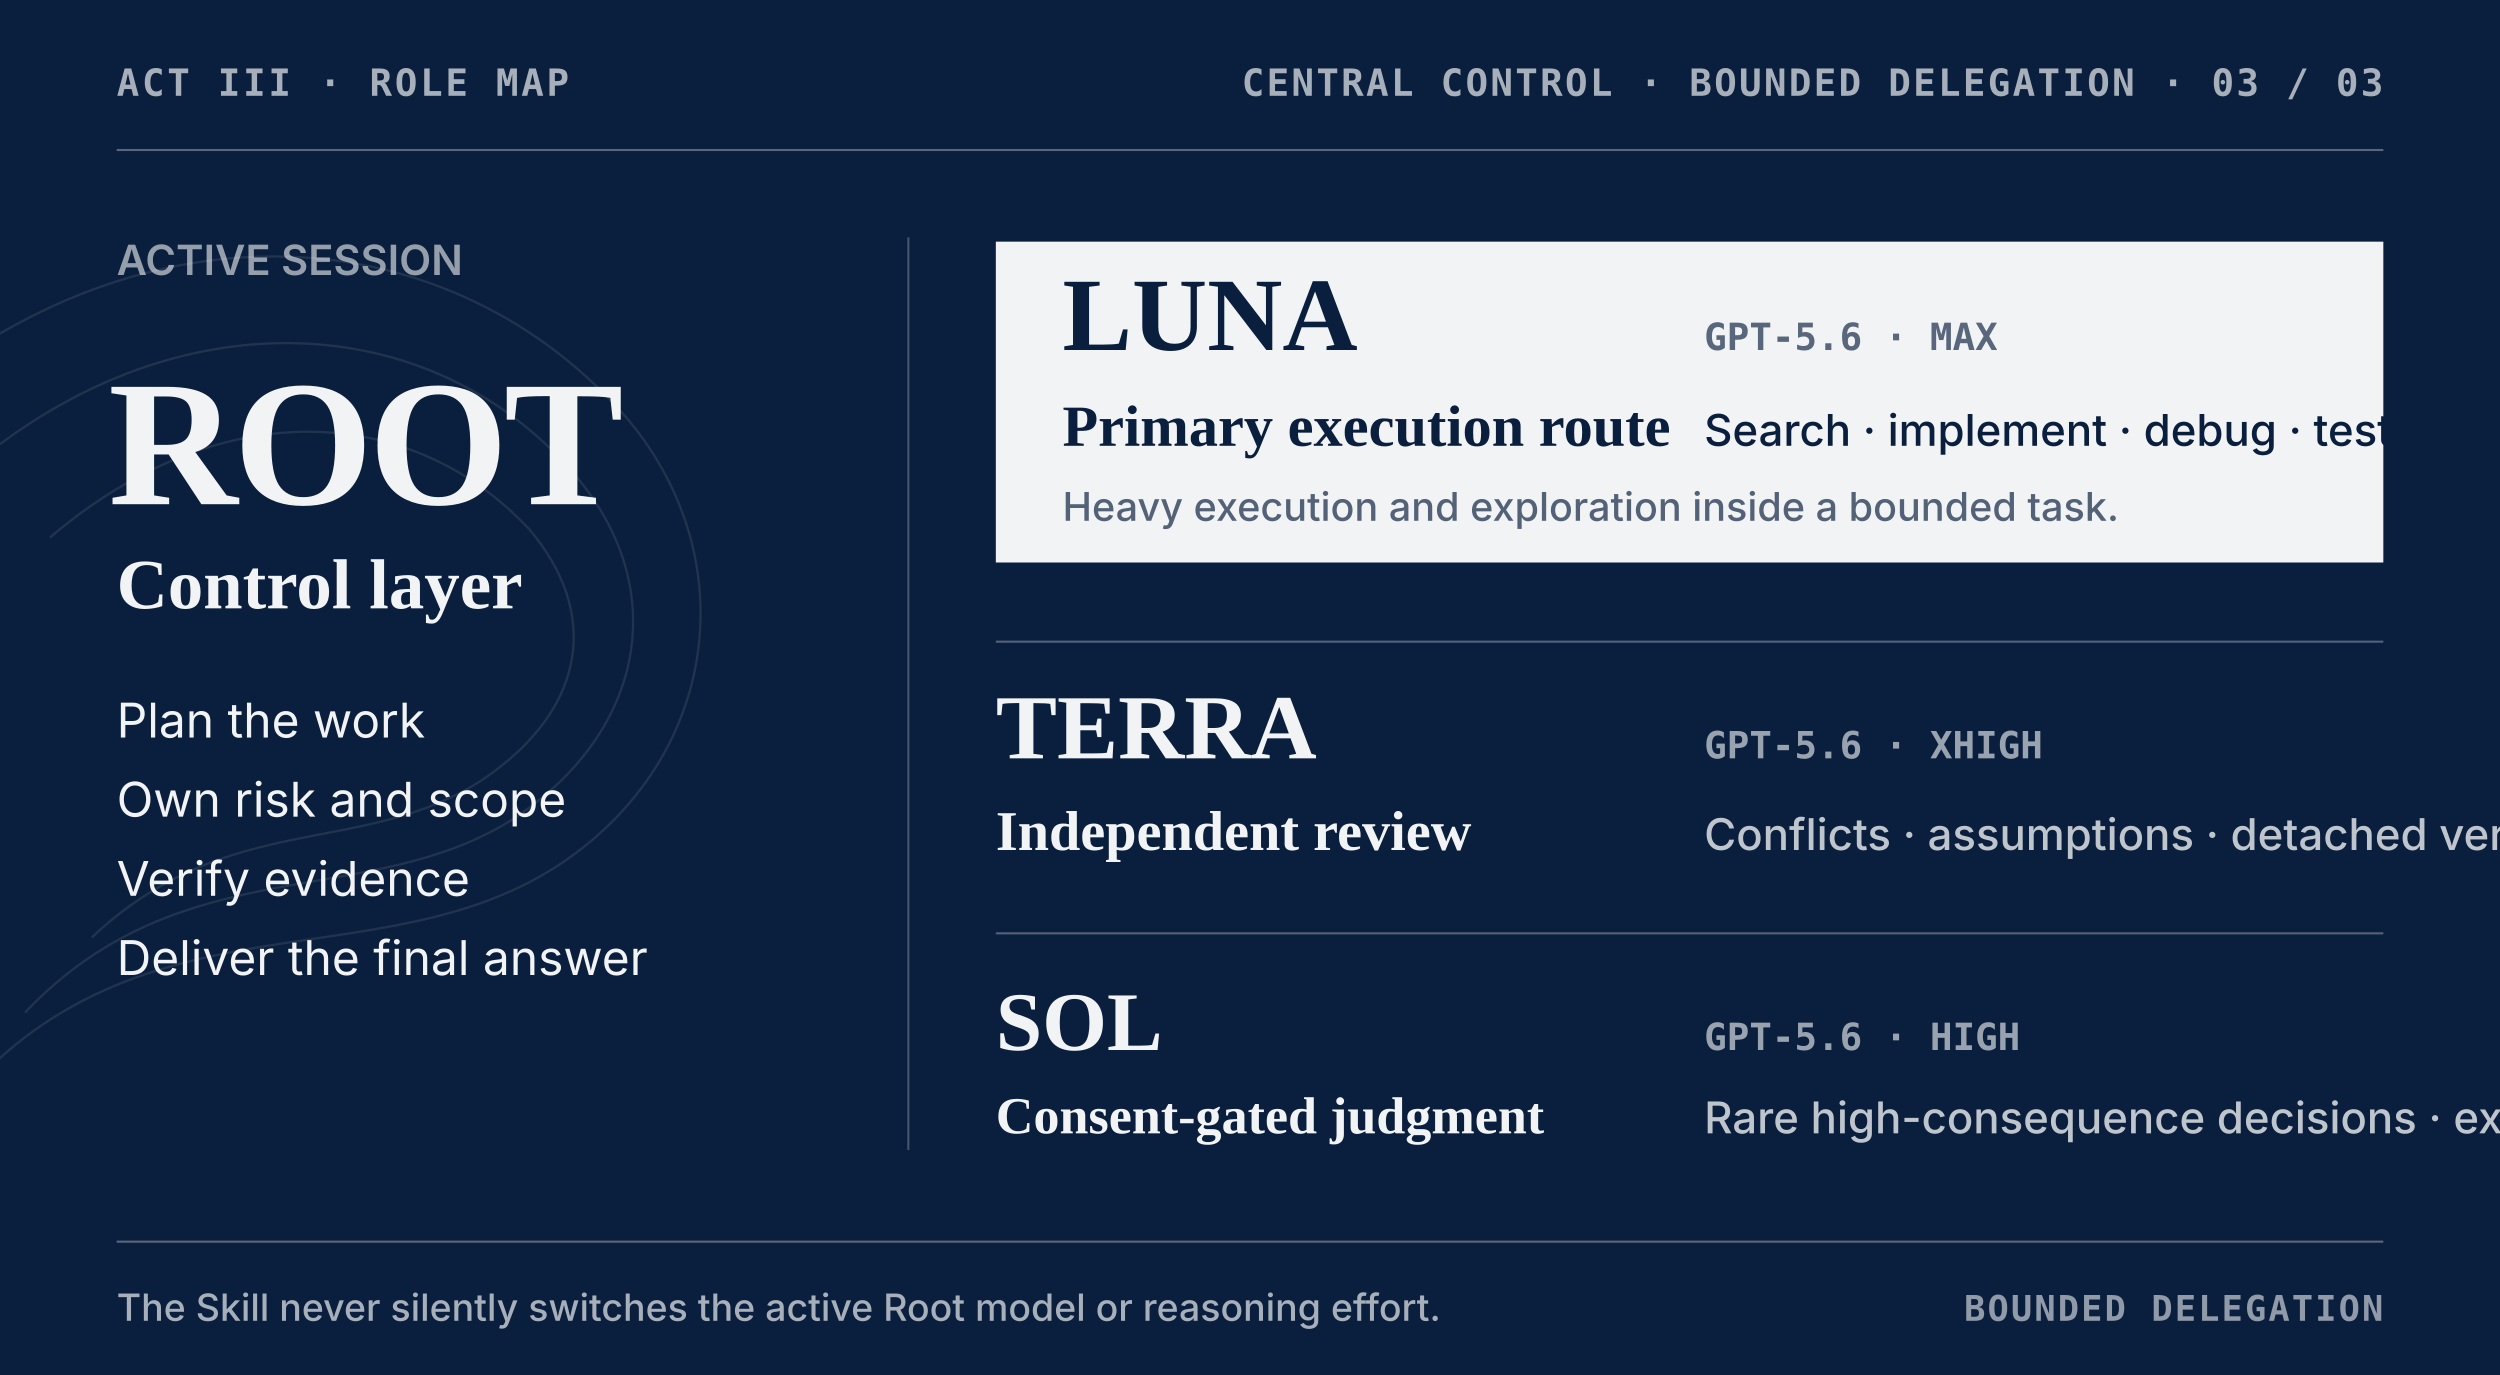
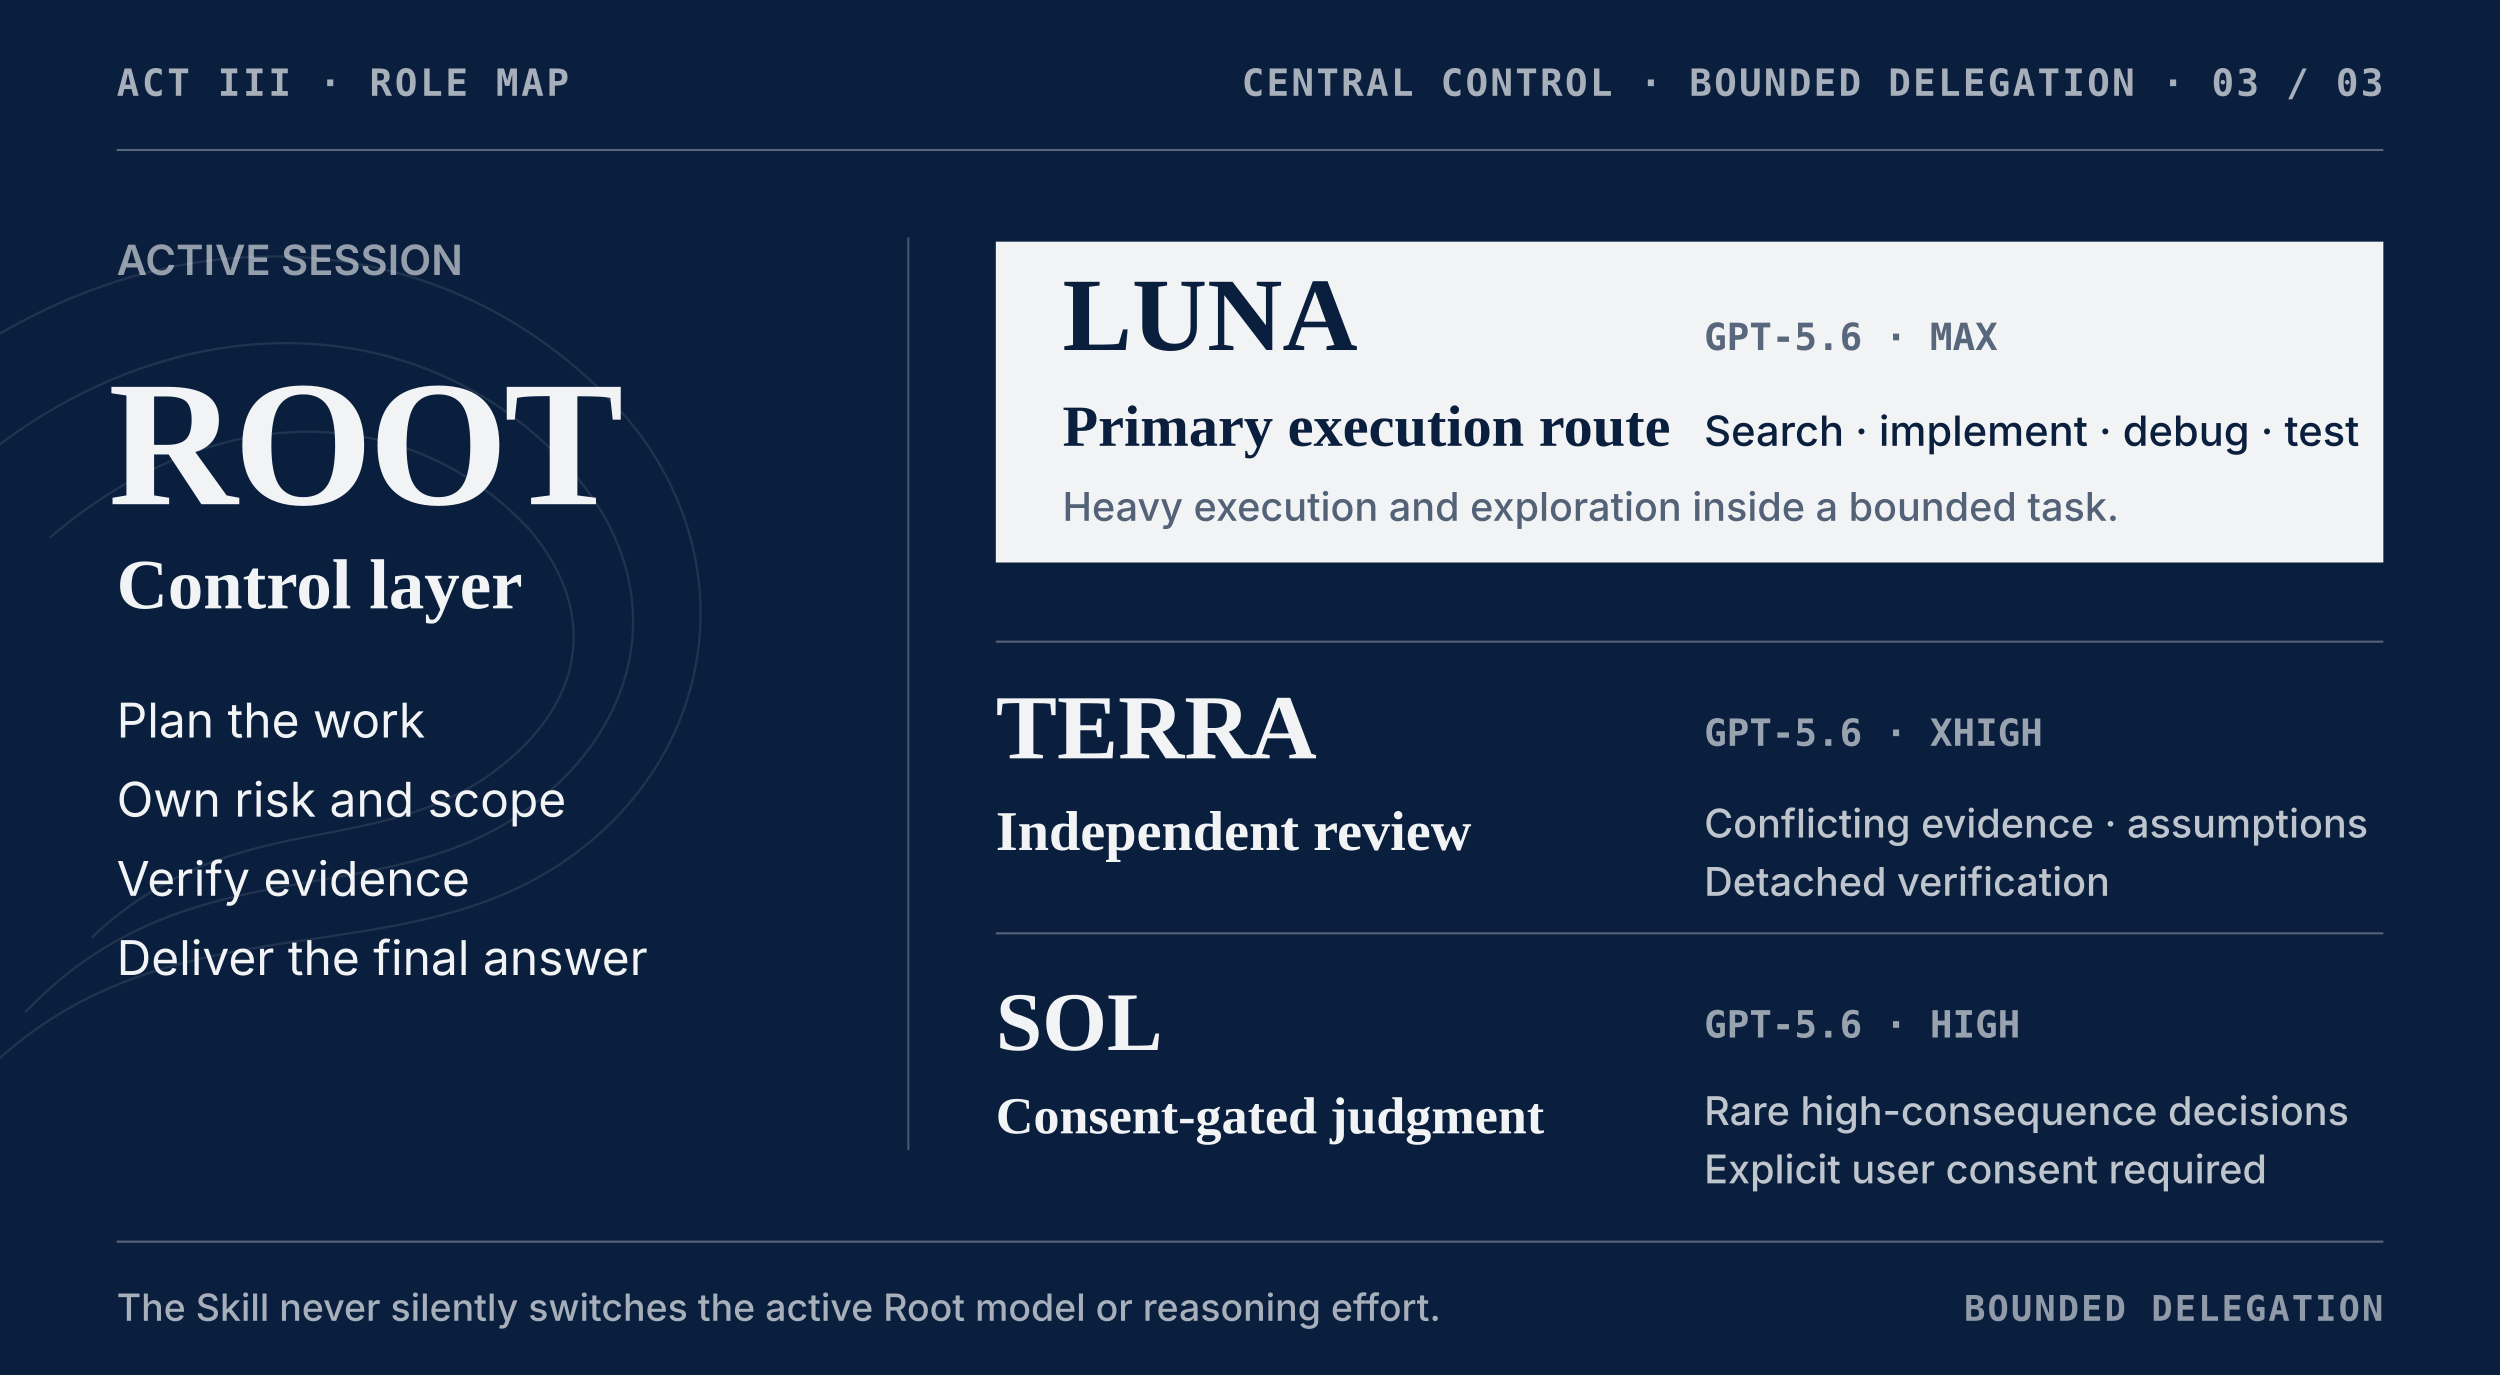
<svg xmlns="http://www.w3.org/2000/svg" width="1200" height="660" viewBox="0 0 1200 660" role="img" aria-labelledby="title desc">
  <rect width="1200" height="660" fill="#0a1f3d" />
  <g fill="none" stroke="#f1f3f5" stroke-width="1.1" opacity="0.1">
    <path d="M-50 196 C70 92 218 104 302 202 C358 270 344 364 270 414 C184 472 70 426 -18 526" />
    <path d="M-16 226 C84 140 208 148 276 228 C322 282 310 350 248 392 C178 438 88 406 12 486" />
    <path d="M24 258 C106 188 198 194 254 254 C288 294 282 340 232 374 C174 412 110 388 44 450" />
  </g>
  <line x1="56" y1="72" x2="1144" y2="72" stroke="#f1f3f5" stroke-width="1" opacity="0.34" />
  <line x1="56" y1="596" x2="1144" y2="596" stroke="#f1f3f5" stroke-width="1" opacity="0.34" />
  <text x="56" y="46" font-family="IBM Plex Mono, SFMono-Regular, Menlo, monospace" font-size="18" font-weight="600" letter-spacing="1.3" fill="#f1f3f5" opacity="0.68">ACT III · ROLE MAP</text>
  <text x="1144" y="46" text-anchor="end" font-family="IBM Plex Mono, SFMono-Regular, Menlo, monospace" font-size="18" font-weight="600" letter-spacing="1.1" fill="#f1f3f5" opacity="0.68">CENTRAL CONTROL · BOUNDED DELEGATION · 03 / 03</text>
  <text x="56" y="132" font-family="Inter, Helvetica Neue, Arial, sans-serif" font-size="20" font-weight="600" fill="#f1f3f5" opacity="0.6">ACTIVE SESSION</text>
  <text x="52" y="242" font-family="Playfair Display, Georgia, Times New Roman, serif" font-size="86" font-weight="700" letter-spacing="-2" fill="#f1f3f5">ROOT</text>
  <text x="56" y="292" font-family="Playfair Display, Georgia, Times New Roman, serif" font-size="34" font-weight="700" fill="#f1f3f5">Control layer</text>
  <text x="56" y="354" font-family="Inter, Helvetica Neue, Arial, sans-serif" font-size="23" font-weight="400" fill="#f1f3f5">Plan the work</text>
  <text x="56" y="392" font-family="Inter, Helvetica Neue, Arial, sans-serif" font-size="23" font-weight="400" fill="#f1f3f5">Own risk and scope</text>
  <text x="56" y="430" font-family="Inter, Helvetica Neue, Arial, sans-serif" font-size="23" font-weight="400" fill="#f1f3f5">Verify evidence</text>
  <text x="56" y="468" font-family="Inter, Helvetica Neue, Arial, sans-serif" font-size="23" font-weight="400" fill="#f1f3f5">Deliver the final answer</text>
  <line x1="436" y1="114" x2="436" y2="552" stroke="#f1f3f5" stroke-width="1" opacity="0.26" />
  <rect x="478" y="116" width="666" height="154" fill="#f1f3f5" />
  <text x="510" y="168" font-family="Playfair Display, Georgia, Times New Roman, serif" font-size="50" font-weight="700" fill="#0a1f3d">LUNA</text>
  <text x="510" y="214" font-family="Playfair Display, Georgia, Times New Roman, serif" font-size="28" font-weight="700" fill="#0a1f3d">Primary execution route</text>
  <text x="818" y="168" font-family="IBM Plex Mono, SFMono-Regular, Menlo, monospace" font-size="18" font-weight="600" fill="#0a1f3d" opacity="0.66">GPT-5.6 · MAX</text>
-   <text x="818" y="214" font-family="Inter, Helvetica Neue, Arial, sans-serif" font-size="21" font-weight="500" fill="#0a1f3d">Search · implement · debug · test</text>
+   <text x="818" y="214" font-family="Inter, Helvetica Neue, Arial, sans-serif" font-size="20" font-weight="500" fill="#0a1f3d">Search · implement · debug · test</text>
  <text x="510" y="250" font-family="Inter, Helvetica Neue, Arial, sans-serif" font-size="19" font-weight="500" fill="#0a1f3d" opacity="0.68">Heavy execution and exploration inside a bounded task.</text>
  <line x1="478" y1="308" x2="1144" y2="308" stroke="#f1f3f5" stroke-width="1" opacity="0.32" />
  <text x="478" y="364" font-family="Playfair Display, Georgia, Times New Roman, serif" font-size="44" font-weight="700" fill="#f1f3f5">TERRA</text>
  <text x="478" y="408" font-family="Playfair Display, Georgia, Times New Roman, serif" font-size="27" font-weight="700" fill="#f1f3f5">Independent review</text>
-   <text x="818" y="364" font-family="IBM Plex Mono, SFMono-Regular, Menlo, monospace" font-size="18" font-weight="600" fill="#f1f3f5" opacity="0.62">GPT-5.6 · XHIGH</text>
-   <text x="818" y="408" font-family="Inter, Helvetica Neue, Arial, sans-serif" font-size="21" font-weight="500" fill="#f1f3f5" opacity="0.78">Conflicts · assumptions · detached verification</text>
+   <text x="818" y="358" font-family="IBM Plex Mono, SFMono-Regular, Menlo, monospace" font-size="18" font-weight="600" fill="#f1f3f5" opacity="0.62">GPT-5.6 · XHIGH</text>
+   <text x="818" y="402" font-family="Inter, Helvetica Neue, Arial, sans-serif" font-size="19" font-weight="500" fill="#f1f3f5" opacity="0.78">Conflicting evidence · assumptions</text>
+   <text x="818" y="430" font-family="Inter, Helvetica Neue, Arial, sans-serif" font-size="19" font-weight="500" fill="#f1f3f5" opacity="0.78">Detached verification</text>
  <line x1="478" y1="448" x2="1144" y2="448" stroke="#f1f3f5" stroke-width="1" opacity="0.32" />
  <text x="478" y="504" font-family="Playfair Display, Georgia, Times New Roman, serif" font-size="40" font-weight="700" fill="#f1f3f5">SOL</text>
  <text x="478" y="544" font-family="Playfair Display, Georgia, Times New Roman, serif" font-size="25" font-weight="700" fill="#f1f3f5">Consent-gated judgment</text>
-   <text x="818" y="504" font-family="IBM Plex Mono, SFMono-Regular, Menlo, monospace" font-size="18" font-weight="600" fill="#f1f3f5" opacity="0.62">GPT-5.6 · HIGH</text>
-   <text x="818" y="544" font-family="Inter, Helvetica Neue, Arial, sans-serif" font-size="21" font-weight="500" fill="#f1f3f5" opacity="0.78">Rare high-consequence decisions · explicit consent required</text>
+   <text x="818" y="498" font-family="IBM Plex Mono, SFMono-Regular, Menlo, monospace" font-size="18" font-weight="600" fill="#f1f3f5" opacity="0.62">GPT-5.6 · HIGH</text>
+   <text x="818" y="540" font-family="Inter, Helvetica Neue, Arial, sans-serif" font-size="19" font-weight="500" fill="#f1f3f5" opacity="0.78">Rare high-consequence decisions</text>
+   <text x="818" y="568" font-family="Inter, Helvetica Neue, Arial, sans-serif" font-size="19" font-weight="500" fill="#f1f3f5" opacity="0.78">Explicit user consent required</text>
  <text x="56" y="634" font-family="Inter, Helvetica Neue, Arial, sans-serif" font-size="18" font-weight="500" fill="#f1f3f5" opacity="0.68">The Skill never silently switches the active Root model or reasoning effort.</text>
  <text x="1144" y="634" text-anchor="end" font-family="IBM Plex Mono, SFMono-Regular, Menlo, monospace" font-size="17" font-weight="600" letter-spacing="1" fill="#f1f3f5" opacity="0.58">BOUNDED DELEGATION</text>
</svg>
